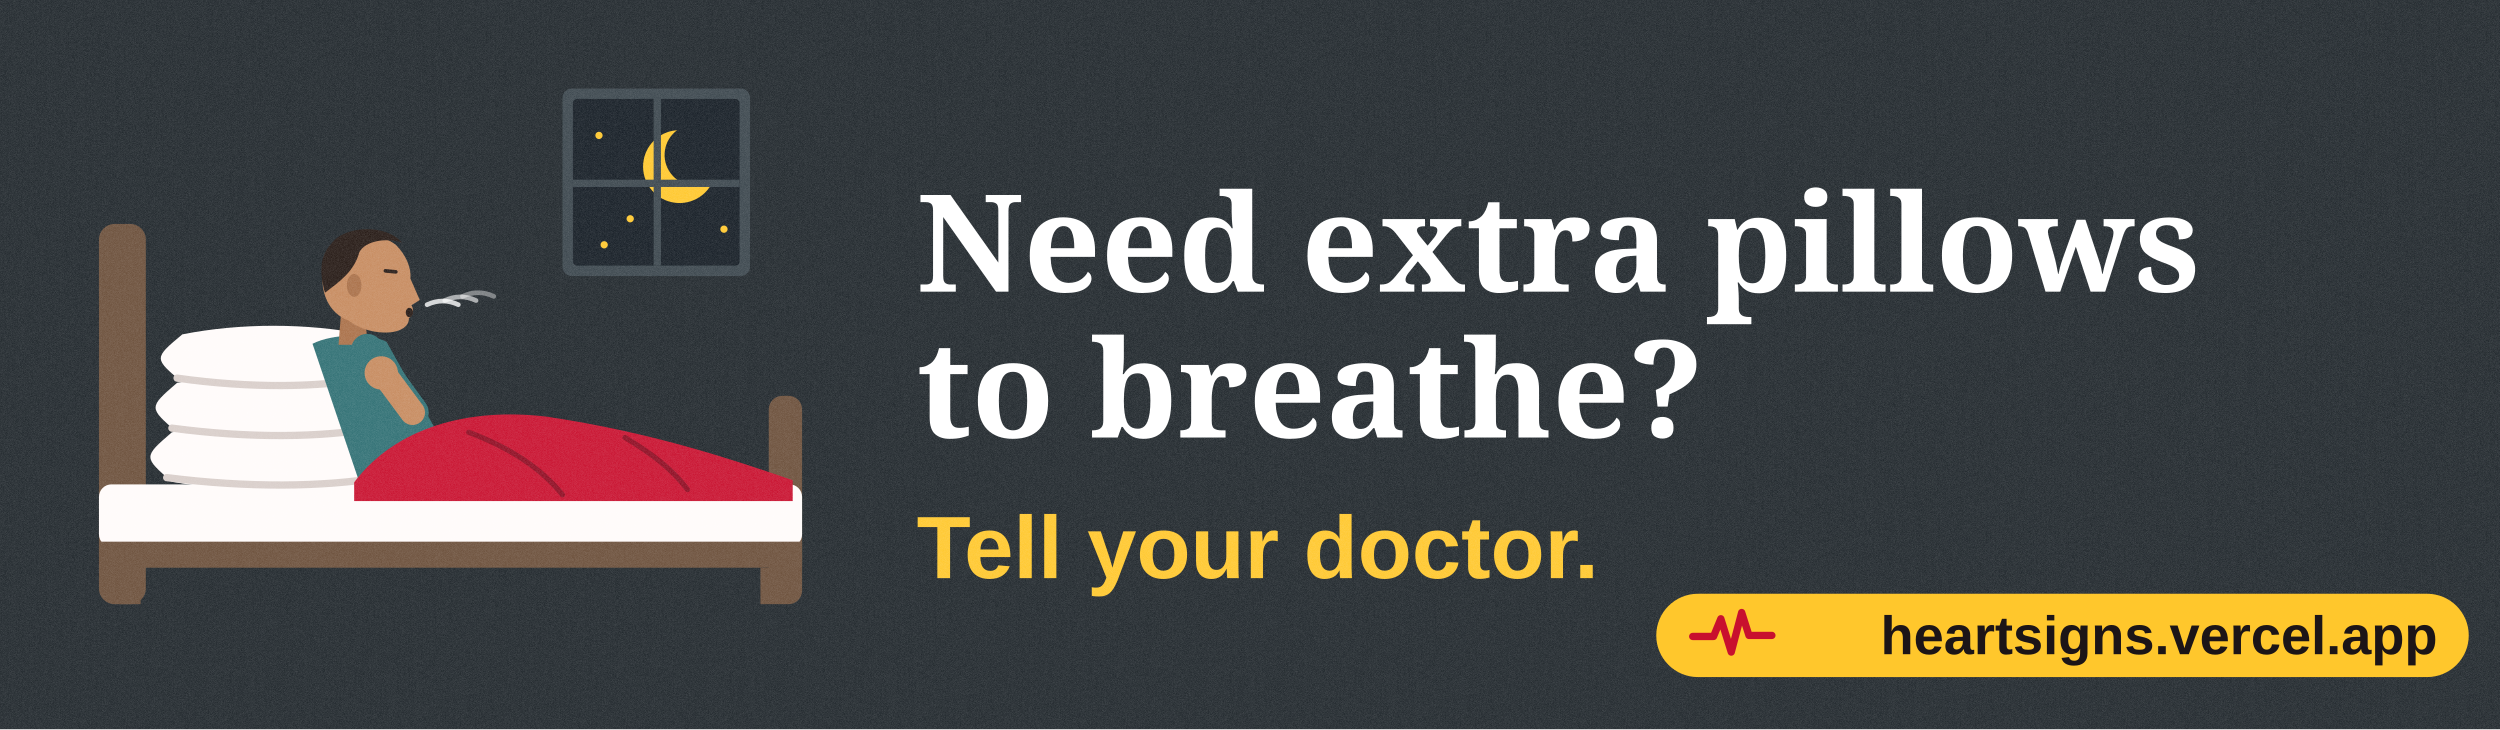
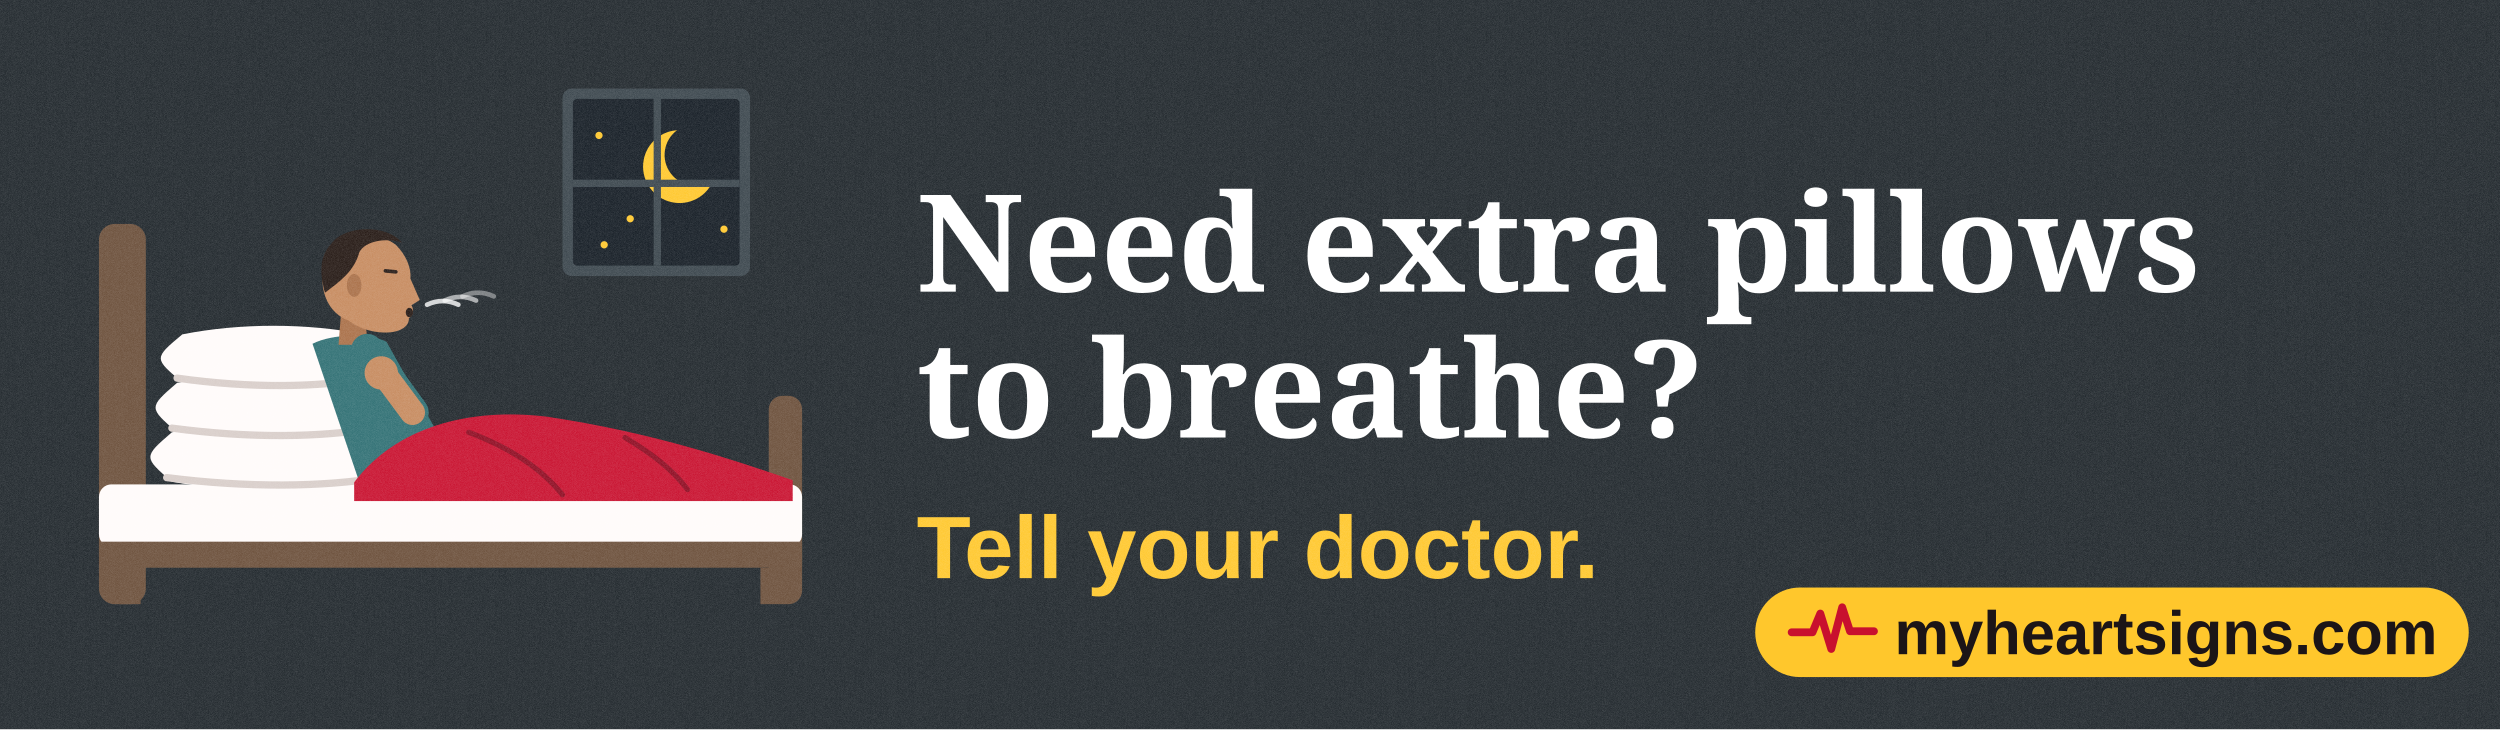
<svg xmlns="http://www.w3.org/2000/svg" viewBox="0 0 4800 1400" width="4800" height="1400">
  <defs>
    <filter id="rough" x="-10%" y="-10%" width="120%" height="120%">
      <feTurbulence type="fractalNoise" baseFrequency="0.022" numOctaves="2" seed="11" result="n" />
      <feDisplacementMap in="SourceGraphic" in2="n" scale="11" xChannelSelector="R" yChannelSelector="G" />
    </filter>
    <filter id="roughBig" x="-5%" y="-5%" width="110%" height="110%">
      <feTurbulence type="fractalNoise" baseFrequency="0.011" numOctaves="2" seed="4" result="n" />
      <feDisplacementMap in="SourceGraphic" in2="n" scale="22" xChannelSelector="R" yChannelSelector="G" />
    </filter>
    <filter id="grain" x="0" y="0" width="100%" height="100%">
      <feTurbulence type="fractalNoise" baseFrequency="0.8" numOctaves="2" seed="5" stitchTiles="stitch" />
      <feColorMatrix type="matrix" values="0 0 0 0 1  0 0 0 0 1  0 0 0 0 1  0 0 0 0.16 0" />
    </filter>
    <pattern id="dotR" width="26" height="26" patternUnits="userSpaceOnUse" patternTransform="rotate(20)">
      <circle cx="13" cy="13" r="6" fill="#c8102e" />
    </pattern>
    <pattern id="dotI" width="26" height="26" patternUnits="userSpaceOnUse" patternTransform="rotate(20)">
      <circle cx="13" cy="13" r="6" fill="#1c1517" />
    </pattern>
    <pattern id="dotW" width="26" height="26" patternUnits="userSpaceOnUse" patternTransform="rotate(20)">
      <circle cx="13" cy="13" r="6" fill="#ffffff" />
    </pattern>
    <pattern id="dotY" width="26" height="26" patternUnits="userSpaceOnUse" patternTransform="rotate(20)">
      <circle cx="13" cy="13" r="6" fill="#ffc72c" />
    </pattern>
    <pattern id="dotD" width="26" height="26" patternUnits="userSpaceOnUse" patternTransform="rotate(20)">
      <circle cx="13" cy="13" r="6" fill="#8f0b21" />
    </pattern>
    <pattern id="dotG" width="26" height="26" patternUnits="userSpaceOnUse" patternTransform="rotate(20)">
      <circle cx="13" cy="13" r="6" fill="#b9b0ae" />
    </pattern>
  </defs>
  <rect x="0" y="0" width="4800" height="1400" rx="0" fill="#1f262b" stroke="none" stroke-width="0" />
  <rect x="1080" y="170" width="360" height="360" rx="18" fill="#3a454c" stroke="none" stroke-width="0" />
  <rect x="1100" y="190" width="320" height="320" rx="8" fill="#141c24" stroke="none" stroke-width="0" />
  <path d="M1300 250 a70 70 0 1 0 70 95 a55 55 0 1 1 -70 -95 Z" fill="#ffc72c" stroke="none" stroke-width="0" stroke-linejoin="round" stroke-linecap="round" />
  <circle cx="1150" cy="260" r="7" fill="#ffc72c" stroke="none" stroke-width="0" />
  <circle cx="1210" cy="420" r="7" fill="#ffc72c" stroke="none" stroke-width="0" />
  <circle cx="1390" cy="440" r="7" fill="#ffc72c" stroke="none" stroke-width="0" />
  <circle cx="1160" cy="470" r="7" fill="#ffc72c" stroke="none" stroke-width="0" />
  <rect x="1255" y="190" width="14" height="320" rx="0" fill="#3a454c" stroke="none" stroke-width="0" />
  <rect x="1100" y="345" width="320" height="14" rx="0" fill="#3a454c" stroke="none" stroke-width="0" />
  <rect x="190" y="430" width="90" height="730" rx="30" fill="#6b4f3a" stroke="none" stroke-width="0" />
  <rect x="1476" y="760" width="64" height="400" rx="26" fill="#6b4f3a" stroke="none" stroke-width="0" />
  <rect x="190" y="930" width="1350" height="120" rx="24" fill="#fffbfa" stroke="none" stroke-width="0" />
  <rect x="190" y="1040" width="1350" height="50" rx="0" fill="#6b4f3a" stroke="none" stroke-width="0" />
  <rect x="230" y="1090" width="40" height="70" rx="0" fill="#6b4f3a" stroke="none" stroke-width="0" />
  <rect x="1460" y="1090" width="40" height="70" rx="0" fill="#6b4f3a" stroke="none" stroke-width="0" />
  <path d="M330 830 C454.5 808 595.5 808 720 830 C775 877.5 775 877.5 720 925 C595.5 947 454.5 947 330 925 C275 877.5 275 877.5 330 830 Z" fill="#fffbfa" stroke="none" stroke-width="0" stroke-linejoin="round" stroke-linecap="round" />
  <path d="M320 917 C478.0 937 619.0 935 730 917" fill="none" stroke="#d8cdc9" stroke-width="14" stroke-linejoin="round" stroke-linecap="round" />
  <path d="M340 735 C457.5 713 592.5 713 710 735 C765 782.5 765 782.5 710 830 C592.5 852 457.5 852 340 830 C285 782.5 285 782.5 340 735 Z" fill="#fffbfa" stroke="none" stroke-width="0" stroke-linejoin="round" stroke-linecap="round" />
  <path d="M330 822 C480.0 842 615.0 840 720 822" fill="none" stroke="#d8cdc9" stroke-width="14" stroke-linejoin="round" stroke-linecap="round" />
  <path d="M350 642 C460.5 620 589.5 620 700 642 C755 688.0 755 688.0 700 734 C589.5 756 460.5 756 350 734 C295 688.0 295 688.0 350 642 Z" fill="#fffbfa" stroke="none" stroke-width="0" stroke-linejoin="round" stroke-linecap="round" />
  <path d="M340 726 C482.0 746 611.0 744 710 726" fill="none" stroke="#d8cdc9" stroke-width="14" stroke-linejoin="round" stroke-linecap="round" />
  <path d="M600 660 C 640 640 710 640 742 656 L 882 906 L 690 926 Z" fill="#2f6f73" stroke="none" stroke-width="0" stroke-linejoin="round" stroke-linecap="round" />
  <path d="M655 598 L 700 598 L 706 662 L 650 662 Z" fill="#a96f47" stroke="none" stroke-width="0" stroke-linejoin="round" stroke-linecap="round" />
  <path d="M640 470 C 660 445 720 440 760 470 C 780 490 790 515 788 535 L 806 576 L 790 586 C 796 596 792 606 785 611 C 786 626 770 636 750 638 C 720 641 690 631 670 616 C 630 601 615 561 620 521 C 622 496 630 481 640 470 Z" fill="#c68a5e" stroke="none" stroke-width="0" stroke-linejoin="round" stroke-linecap="round" />
  <path d="M636 468 C 662 432 742 430 772 466 C 742 456 702 462 690 484 C 680 522 650 542 624 562 C 612 522 615 490 636 468 Z" fill="#241813" stroke="none" stroke-width="0" stroke-linejoin="round" stroke-linecap="round" />
  <ellipse cx="680" cy="548" rx="14" ry="22" fill="#a96f47" />
  <path d="M740 520 L760 522" fill="none" stroke="#241813" stroke-width="7" stroke-linecap="round" stroke-linejoin="round" />
  <ellipse cx="786" cy="600" rx="7" ry="9" fill="#241813" />
  <path d="M705 672 L792 792" fill="none" stroke="#2f6f73" stroke-width="62" stroke-linecap="round" stroke-linejoin="round" />
  <path d="M792 792 L740 722" fill="none" stroke="#c68a5e" stroke-width="48" stroke-linecap="round" stroke-linejoin="round" />
  <circle cx="732" cy="716" r="32" fill="#c68a5e" stroke="none" stroke-width="0" />
  <path d="M820 585 q 30 -14 60 0" fill="none" stroke="#ffffff" stroke-width="9" stroke-linejoin="round" stroke-linecap="round" opacity="0.8" />
  <path d="M854 577 q 30 -14 60 0" fill="none" stroke="#ffffff" stroke-width="9" stroke-linejoin="round" stroke-linecap="round" opacity="0.6" />
  <path d="M888 569 q 30 -14 60 0" fill="none" stroke="#ffffff" stroke-width="9" stroke-linejoin="round" stroke-linecap="round" opacity="0.4" />
  <path d="M680 926 C 760 820 900 782 1050 800 C 1250 830 1400 880 1522 922 L 1522 962 L 680 962 Z" fill="#c8102e" stroke="none" stroke-width="0" stroke-linejoin="round" stroke-linecap="round" />
  <path d="M900 830 C 980 860 1040 900 1080 950 M1200 840 C 1250 870 1290 900 1320 940" fill="none" stroke="#8f0b21" stroke-width="10" stroke-linejoin="round" stroke-linecap="round" />
  <text x="1760" y="560" font-family="EB Garamond, Garamond, Georgia, serif" font-weight="800" font-size="260" fill="#ffffff" text-anchor="start">Need extra pillows</text>
  <text x="1760" y="840" font-family="EB Garamond, Garamond, Georgia, serif" font-weight="800" font-size="260" fill="#ffffff" text-anchor="start">to breathe?</text>
  <text x="1760" y="1110" font-family="Overpass, Arial, Helvetica, sans-serif" font-weight="800" font-size="170" fill="#ffc72c" text-anchor="start">Tell your doctor.</text>
  <rect x="0" y="0" width="4800" height="1400" filter="url(#grain)" />
-   <rect x="3180" y="1140" width="1560" height="160" rx="80" fill="#ffc72c" stroke="none" stroke-width="0" />
-   <path d="M3250 1222 h40 l14 -34 l20 64 l20 -76 l14 44 h44" fill="none" stroke="#c8102e" stroke-width="14" stroke-linejoin="round" stroke-linecap="round" />
-   <text x="4680" y="1256" font-family="Overpass, Arial, Helvetica, sans-serif" font-weight="800" font-size="104" fill="#1c1517" text-anchor="end">heartsigns.vercel.app</text>
+   <rect x="3370" y="1128" width="1370" height="172" rx="86" fill="#ffc72c" stroke="none" stroke-width="0" />
+   <path d="M3440 1214 h40 l15 -36 l21 68 l21 -80 l15 46 h46" fill="none" stroke="#c8102e" stroke-width="15" stroke-linejoin="round" stroke-linecap="round" />
+   <text x="4680" y="1256" font-family="Overpass, Arial, Helvetica, sans-serif" font-weight="800" font-size="118" fill="#1c1517" text-anchor="end">myheartsigns.com</text>
</svg>
